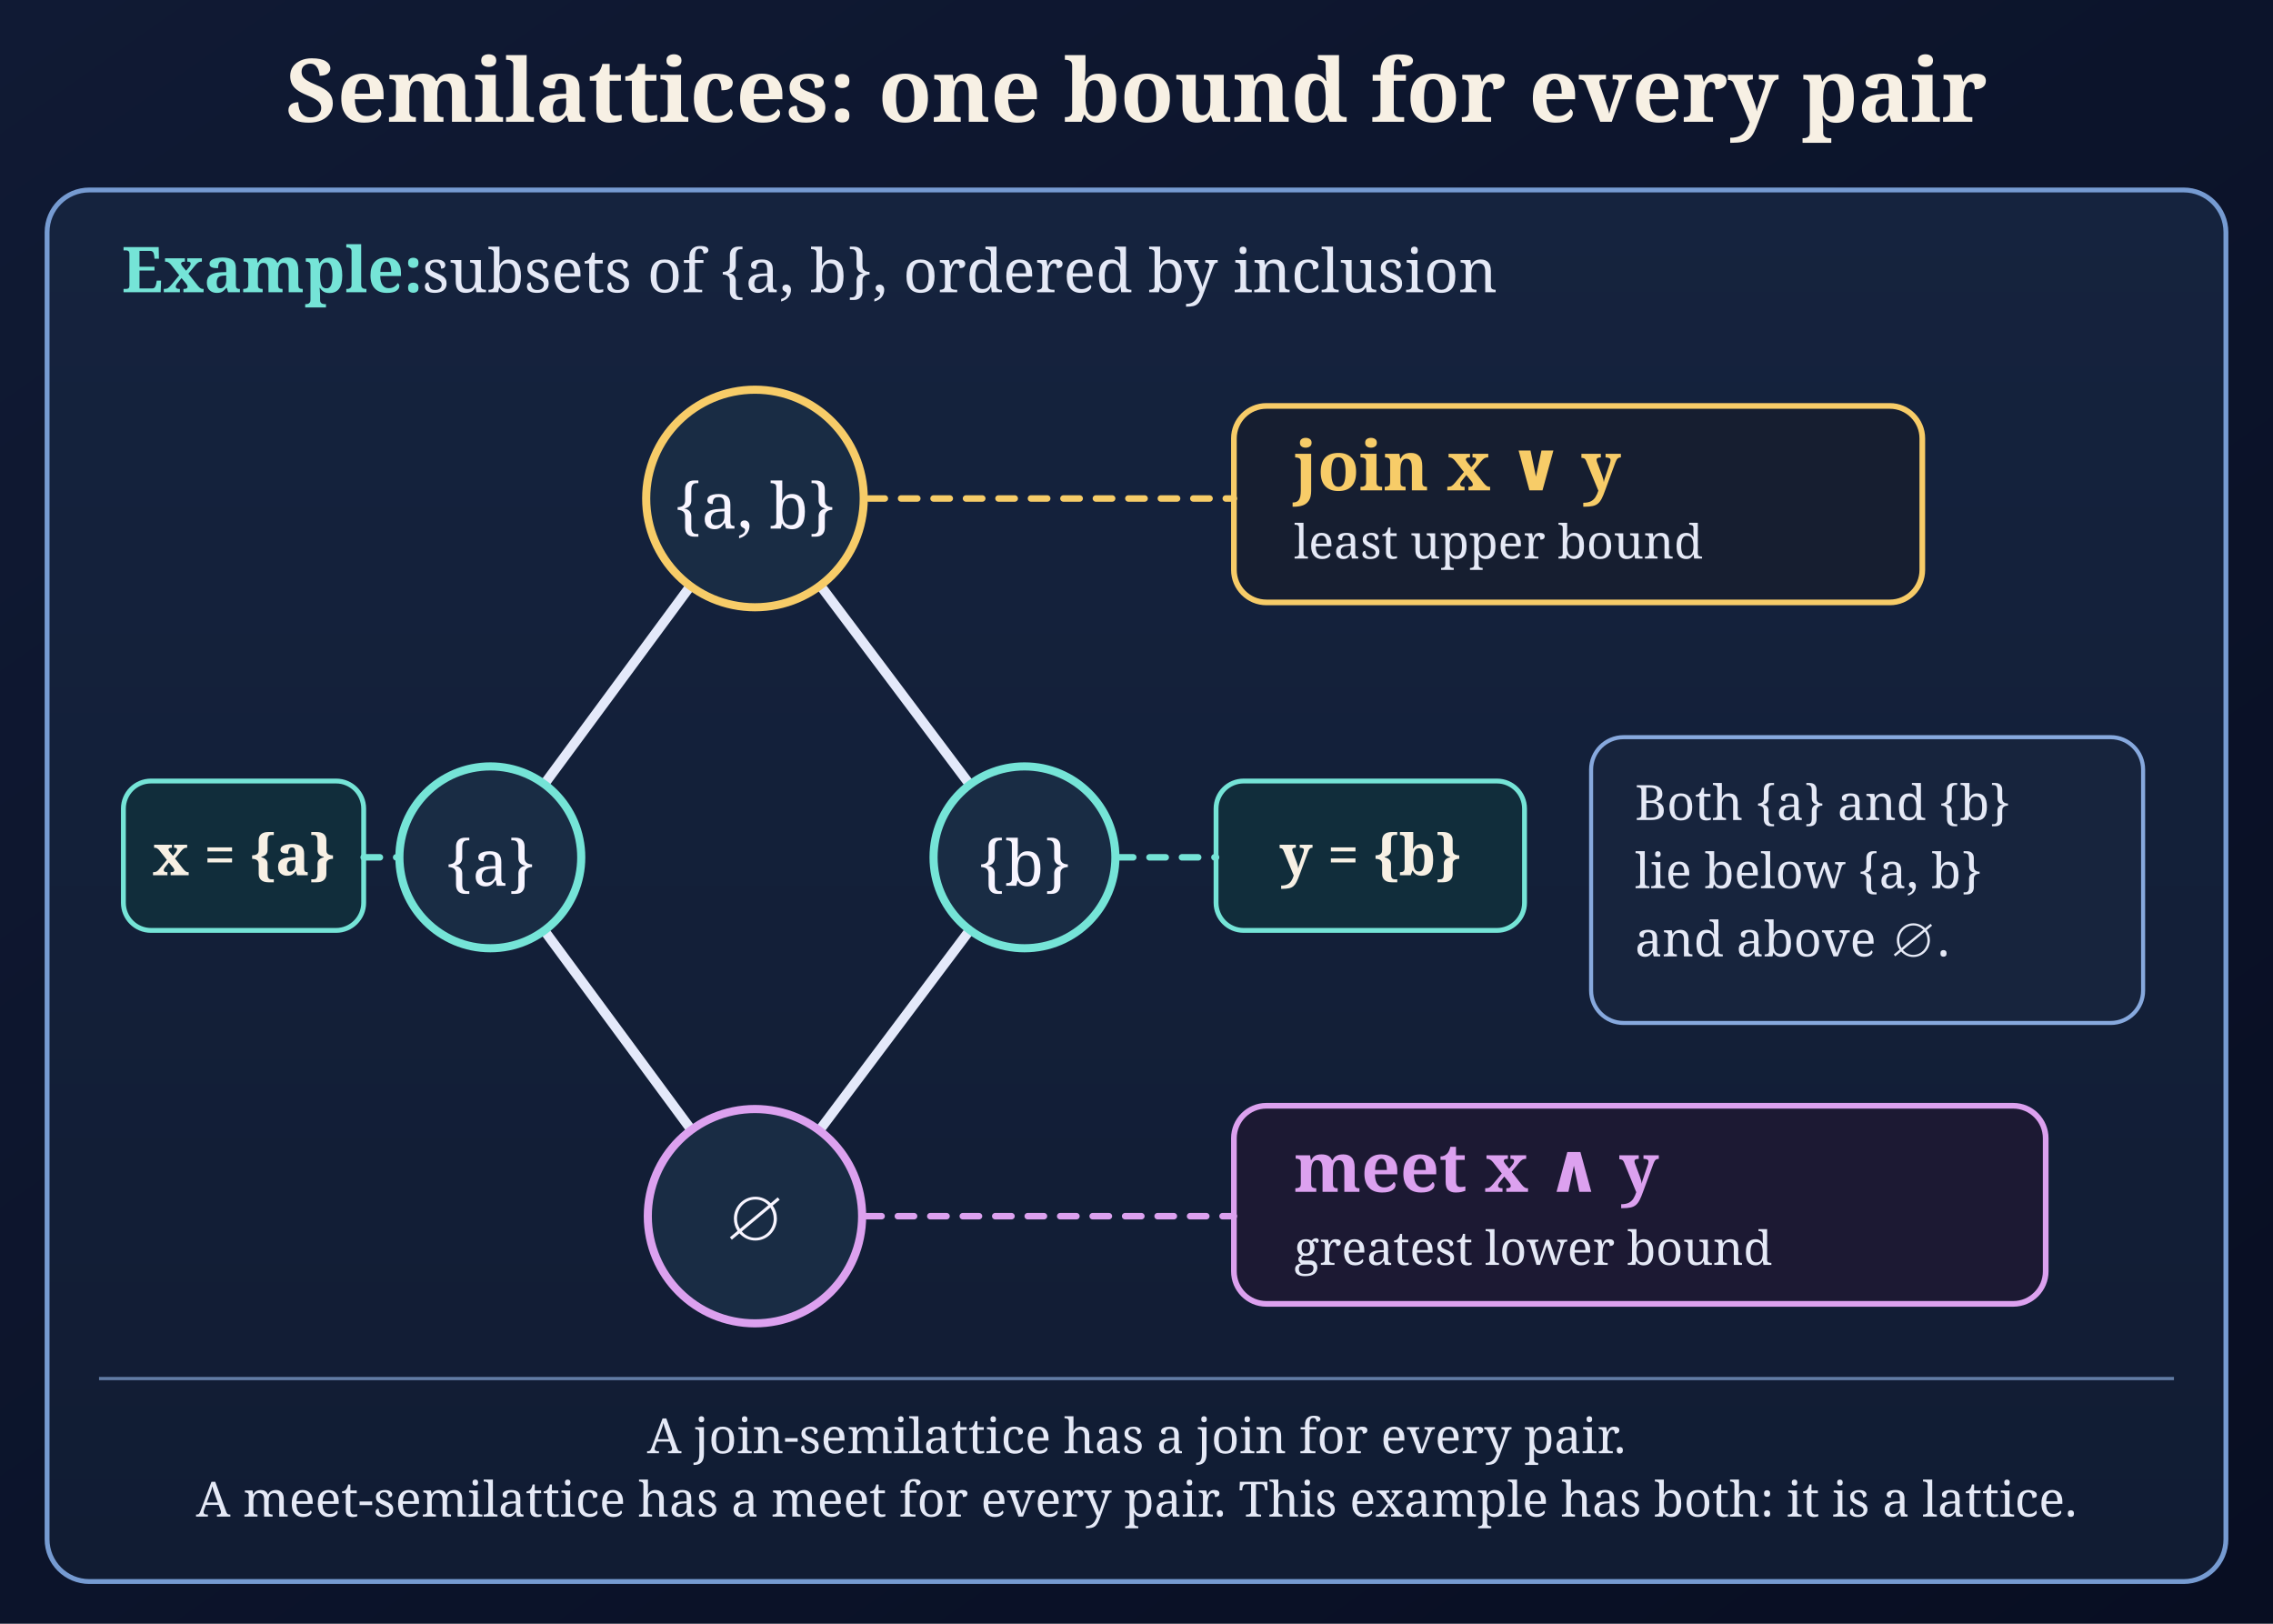
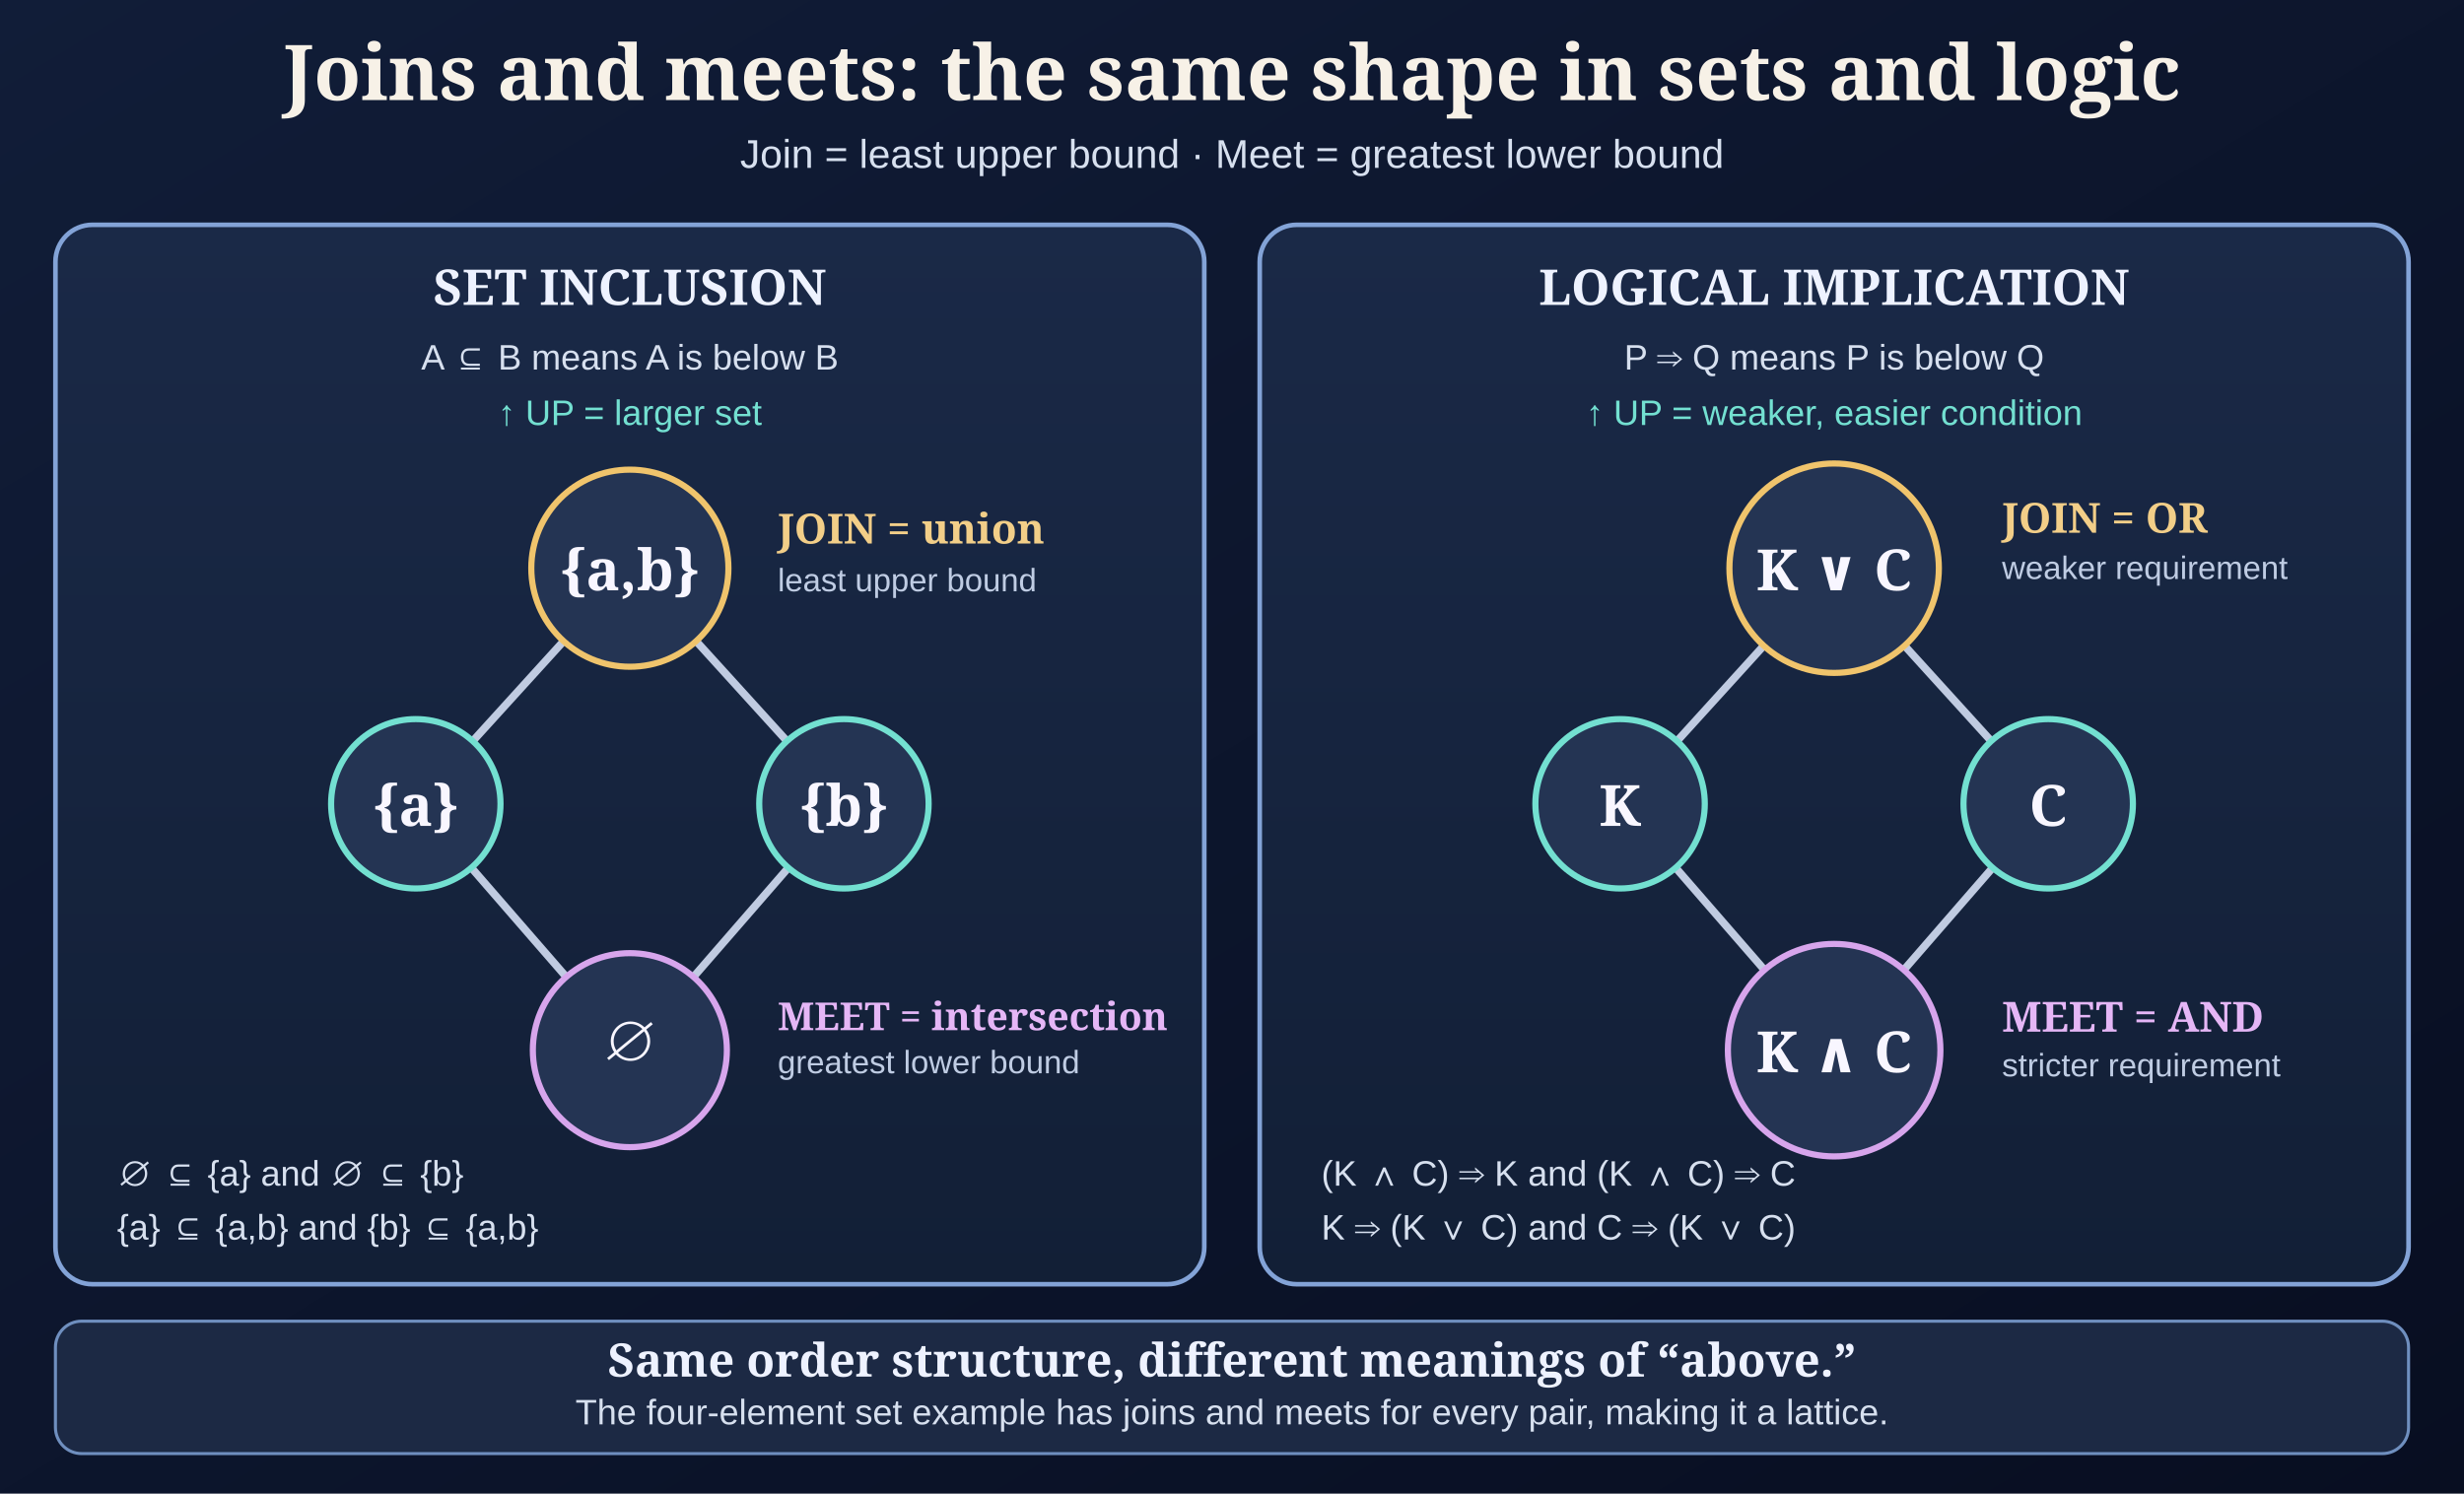
- <svg xmlns="http://www.w3.org/2000/svg" viewBox="0 0 1400 1000" role="img" aria-labelledby="title desc">
+ <svg xmlns="http://www.w3.org/2000/svg" viewBox="0 0 1600 970" role="img" aria-labelledby="title desc">
  <defs>
    <linearGradient id="bg" x1="0" y1="0" x2="1" y2="1">
-       <stop stop-color="#101a34" />
-       <stop offset="1" stop-color="#080e22" />
+       <stop stop-color="#111d38" />
+       <stop offset="1" stop-color="#080e21" />
    </linearGradient>
    <linearGradient id="panel" x1="0" y1="0" x2="0" y2="1">
-       <stop stop-color="#15233e" />
-       <stop offset="1" stop-color="#111c33" />
+       <stop stop-color="#1a2947" />
+       <stop offset="1" stop-color="#121f36" />
    </linearGradient>
  </defs>
  <style>
-  .heading{fill:#f7f0e4;font-family:Georgia,serif;font-weight:700}
-  .body{fill:#e5e9f6;font-family:Georgia,serif}
-  .muted{fill:#cbd5ed;font-family:Arial,Helvetica,sans-serif}
-  .node{fill:#192c44;stroke-width:5}
-  .node-text{fill:#f8f5ff;font-family:Georgia,serif;font-size:39px;text-anchor:middle;dominant-baseline:middle}
-  .diamond-edge{fill:none;stroke:#e4e9fa;stroke-width:6;stroke-linecap:round}
-  .teal{stroke:#75e4d7}
-  .gold{stroke:#f7cc68}
-  .violet{stroke:#dca1ef}
-  .note{fill:#17243d;stroke:#87a9de;stroke-width:2.5}
-  .call{stroke-width:4;fill:none;stroke-dasharray:10 10;stroke-linecap:round}
+  .title{fill:#f7f1e7;font-family:Georgia,serif;font-weight:700}
+  .heading{fill:#eef2ff;font-family:Georgia,serif;font-weight:700}
+  .info{fill:#d7e0ef;font-family:Arial,Helvetica,sans-serif}
+  .helper{fill:#bfcce3;font-family:Arial,Helvetica,sans-serif}
+  .line{stroke:#c0cbe1;stroke-width:5;fill:none;stroke-linecap:round;stroke-linejoin:round}
+  .node{fill:#243453;stroke-width:4}
+  .gold{stroke:#f0c46c}
+  .teal{stroke:#73e0d1}
+  .violet{stroke:#d7a5ec}
+  .node-label{fill:#f8f6ff;font-family:Georgia,serif;font-size:37px;font-weight:700;text-anchor:middle;dominant-baseline:central}
+  .gold-text{fill:#f2ce88}
+  .violet-text{fill:#e5b6f6}
</style>
-   <rect width="1400" height="1000" fill="url(#bg)" />
-   <text x="700" y="75" class="heading" font-size="54" text-anchor="middle">Semilattices: one bound for every pair</text>
-   <rect x="29" y="117" width="1342" height="857" rx="26" fill="url(#panel)" stroke="#769bd2" stroke-width="3" />
-   <text x="75" y="180" font-family="Georgia,serif" font-size="39" fill="#75e4d7" font-weight="bold">Example:</text>
-   <text x="260" y="180" class="body" font-size="37">subsets of {a, b}, ordered by inclusion</text>
-   <path class="diamond-edge" d="M465 307 L302 528 L465 749 L631 528 Z" />
-   <circle cx="465" cy="307" r="67" class="node gold" fill="#574417" />
-   <text x="465" y="312" class="node-text">{a, b}</text>
-   <circle cx="302" cy="528" r="56" class="node teal" fill="#144f59" />
-   <text x="302" y="532" class="node-text">{a}</text>
-   <circle cx="631" cy="528" r="56" class="node teal" fill="#144f59" />
-   <text x="631" y="532" class="node-text">{b}</text>
-   <circle cx="465" cy="749" r="66" class="node violet" fill="#45305a" />
-   <text x="465" y="752" class="node-text" font-size="55">∅</text>
-   <rect x="76" y="481" width="148" height="92" rx="17" fill="#112d3b" stroke="#75e4d7" stroke-width="3" />
-   <text x="150" y="539" class="heading" font-size="35" text-anchor="middle" fill="#75e4d7">x = {a}</text>
-   <path d="M224 528 H246" class="call teal" />
-   <rect x="749" y="481" width="190" height="92" rx="17" fill="#112d3b" stroke="#75e4d7" stroke-width="3" />
-   <text x="844" y="539" class="heading" font-size="35" text-anchor="middle" fill="#75e4d7">y = {b}</text>
-   <path d="M688 528 H749" class="call teal" />
-   <rect x="760" y="250" width="424" height="121" rx="20" fill="#161e30" stroke="#f7cc68" stroke-width="3.5" />
-   <path d="M535 307 H760" class="call gold" />
-   <text x="797" y="302" font-family="Georgia,serif" font-size="42" fill="#f7cc68" font-weight="bold">join x ∨ y</text>
-   <text x="797" y="344" class="body" font-size="29">least upper bound</text>
-   <rect x="980" y="454" width="340" height="176" rx="20" class="note" />
-   <text x="1007" y="505" class="body" font-size="30">Both {a} and {b}</text>
-   <text x="1007" y="547" class="body" font-size="30">lie below {a, b}</text>
-   <text x="1007" y="589" class="body" font-size="30">and above ∅.</text>
-   <rect x="760" y="681" width="500" height="122" rx="20" fill="#1c1933" stroke="#dca1ef" stroke-width="3.5" />
-   <path d="M533 749 H760" class="call violet" />
-   <text x="797" y="734" font-family="Georgia,serif" font-size="42" fill="#dca1ef" font-weight="bold">meet x ∧ y</text>
-   <text x="797" y="779" class="body" font-size="29">greatest lower bound</text>
-   <path d="M61 849 H1339" stroke="#627ca4" stroke-width="2" />
-   <text x="700" y="895" class="body" font-size="30" text-anchor="middle">A join-semilattice has a join for every pair.</text>
-   <text x="700" y="934" class="body" font-size="30" text-anchor="middle">A meet-semilattice has a meet for every pair. This example has both: it is a lattice.</text>
+   <rect width="1600" height="970" fill="url(#bg)" />
+   <text x="800" y="65" font-size="50" class="title" text-anchor="middle">Joins and meets: the same shape in sets and logic</text>
+   <text x="800" y="109" font-size="26" class="info" text-anchor="middle">Join = least upper bound · Meet = greatest lower bound</text>
+   <rect x="36" y="146" width="746" height="688" rx="24" stroke="#83a3d7" stroke-width="3" fill="url(#panel)" />
+   <rect x="818" y="146" width="746" height="688" rx="24" stroke="#83a3d7" stroke-width="3" fill="url(#panel)" />
+   <text x="409" y="198" font-size="32" class="heading" text-anchor="middle">SET INCLUSION</text>
+   <text x="1191" y="198" font-size="32" class="heading" text-anchor="middle">LOGICAL IMPLICATION</text>
+   <text x="409" y="240" font-size="23" class="info" text-anchor="middle">A ⊆ B means A is below B</text>
+   <text x="1191" y="240" font-size="23" class="info" text-anchor="middle">P ⇒ Q means P is below Q</text>
+   <text x="409" y="276" font-size="23" fill="#73e0d1" font-family="Arial,Helvetica,sans-serif" text-anchor="middle">↑ UP = larger set</text>
+   <text x="1191" y="276" font-size="23" fill="#73e0d1" font-family="Arial,Helvetica,sans-serif" text-anchor="middle">↑ UP = weaker, easier condition</text>
+   <path class="line" d="M409 369 L270 522 L409 682 L548 522 Z" />
+   <path class="line" d="M1191 369 L1052 522 L1191 682 L1330 522 Z" />
+   <circle cx="409" cy="369" r="64" class="node gold" />
+   <text x="409" y="369" class="node-label" font-size="34">{a,b}</text>
+   <circle cx="270" cy="522" r="55" class="node teal" />
+   <text x="270" y="522" class="node-label">{a}</text>
+   <circle cx="548" cy="522" r="55" class="node teal" />
+   <text x="548" y="522" class="node-label">{b}</text>
+   <circle cx="409" cy="682" r="63" class="node violet" />
+   <text x="409" y="682" class="node-label" font-size="52">∅</text>
+   <circle cx="1191" cy="369" r="68" class="node gold" />
+   <text x="1191" y="369" class="node-label">K ∨ C</text>
+   <circle cx="1052" cy="522" r="55" class="node teal" />
+   <text x="1052" y="522" class="node-label">K</text>
+   <circle cx="1330" cy="522" r="55" class="node teal" />
+   <text x="1330" y="522" class="node-label">C</text>
+   <circle cx="1191" cy="682" r="69" class="node violet" />
+   <text x="1191" y="682" class="node-label">K ∧ C</text>
+   <text x="505" y="353" class="heading gold-text" font-size="27">JOIN = union</text>
+   <text x="505" y="384" class="helper" font-size="21">least upper bound</text>
+   <text x="505" y="669" class="heading violet-text" font-size="25">MEET = intersection</text>
+   <text x="505" y="697" class="helper" font-size="21">greatest lower bound</text>
+   <text x="1300" y="346" class="heading gold-text" font-size="27">JOIN = OR</text>
+   <text x="1300" y="376" class="helper" font-size="21">weaker requirement</text>
+   <text x="1300" y="670" class="heading violet-text" font-size="27">MEET = AND</text>
+   <text x="1300" y="699" class="helper" font-size="21">stricter requirement</text>
+   <text x="76" y="770" class="info" font-size="23">∅ ⊆ {a} and ∅ ⊆ {b}</text>
+   <text x="76" y="805" class="info" font-size="23">{a} ⊆ {a,b} and {b} ⊆ {a,b}</text>
+   <text x="858" y="770" class="info" font-size="23">(K ∧ C) ⇒ K and (K ∧ C) ⇒ C</text>
+   <text x="858" y="805" class="info" font-size="23">K ⇒ (K ∨ C) and C ⇒ (K ∨ C)</text>
+   <rect x="36" y="858" width="1528" height="86" rx="17" stroke="#6f8fbf" stroke-width="2" fill="#1c2944" />
+   <text x="800" y="894" class="heading" font-size="30" text-anchor="middle">Same order structure, different meanings of “above.”</text>
+   <text x="800" y="925" class="info" font-size="23" text-anchor="middle">The four-element set example has joins and meets for every pair, making it a lattice.</text>
</svg>
